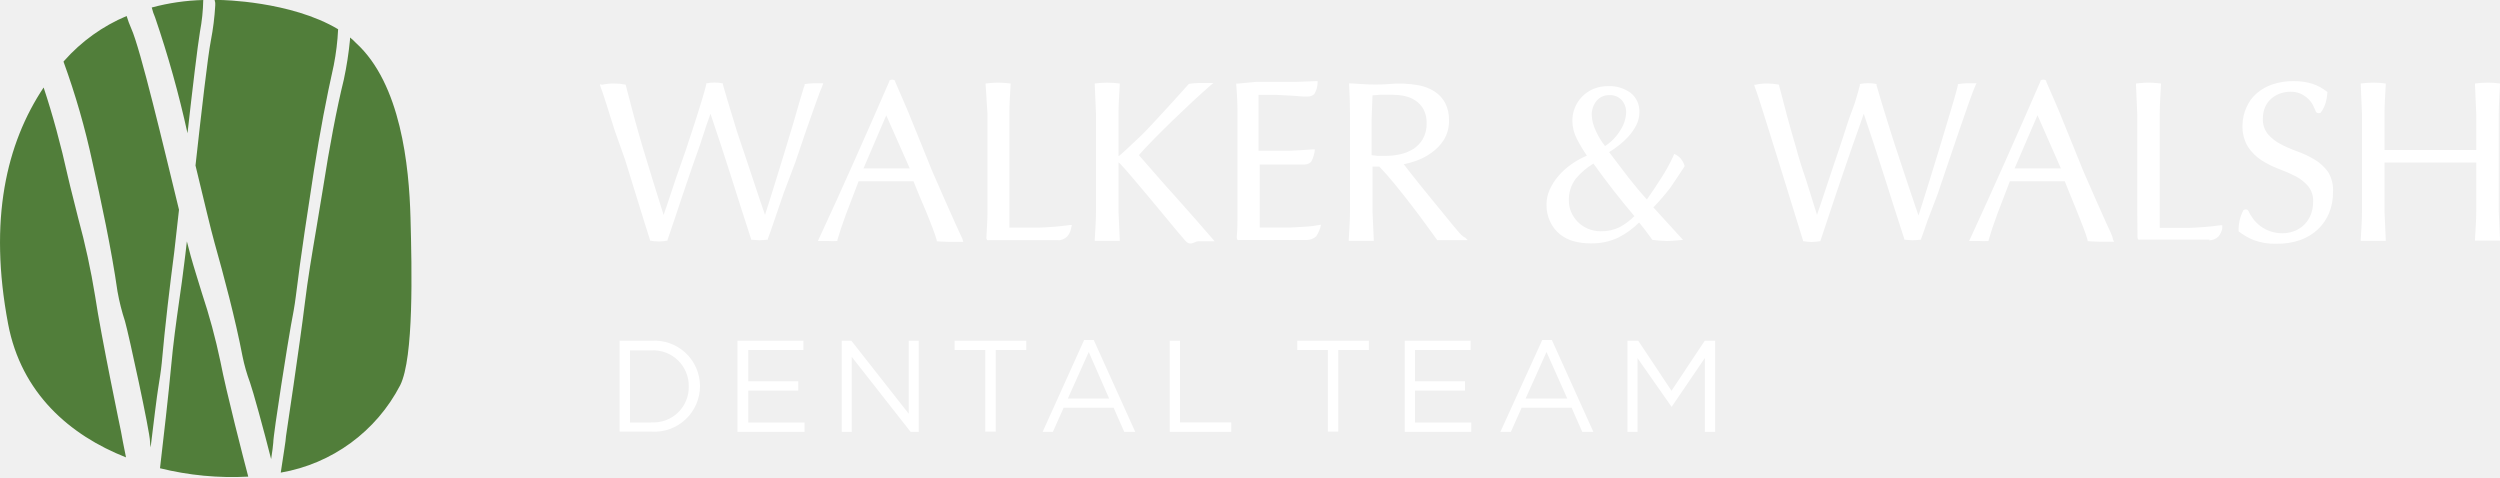
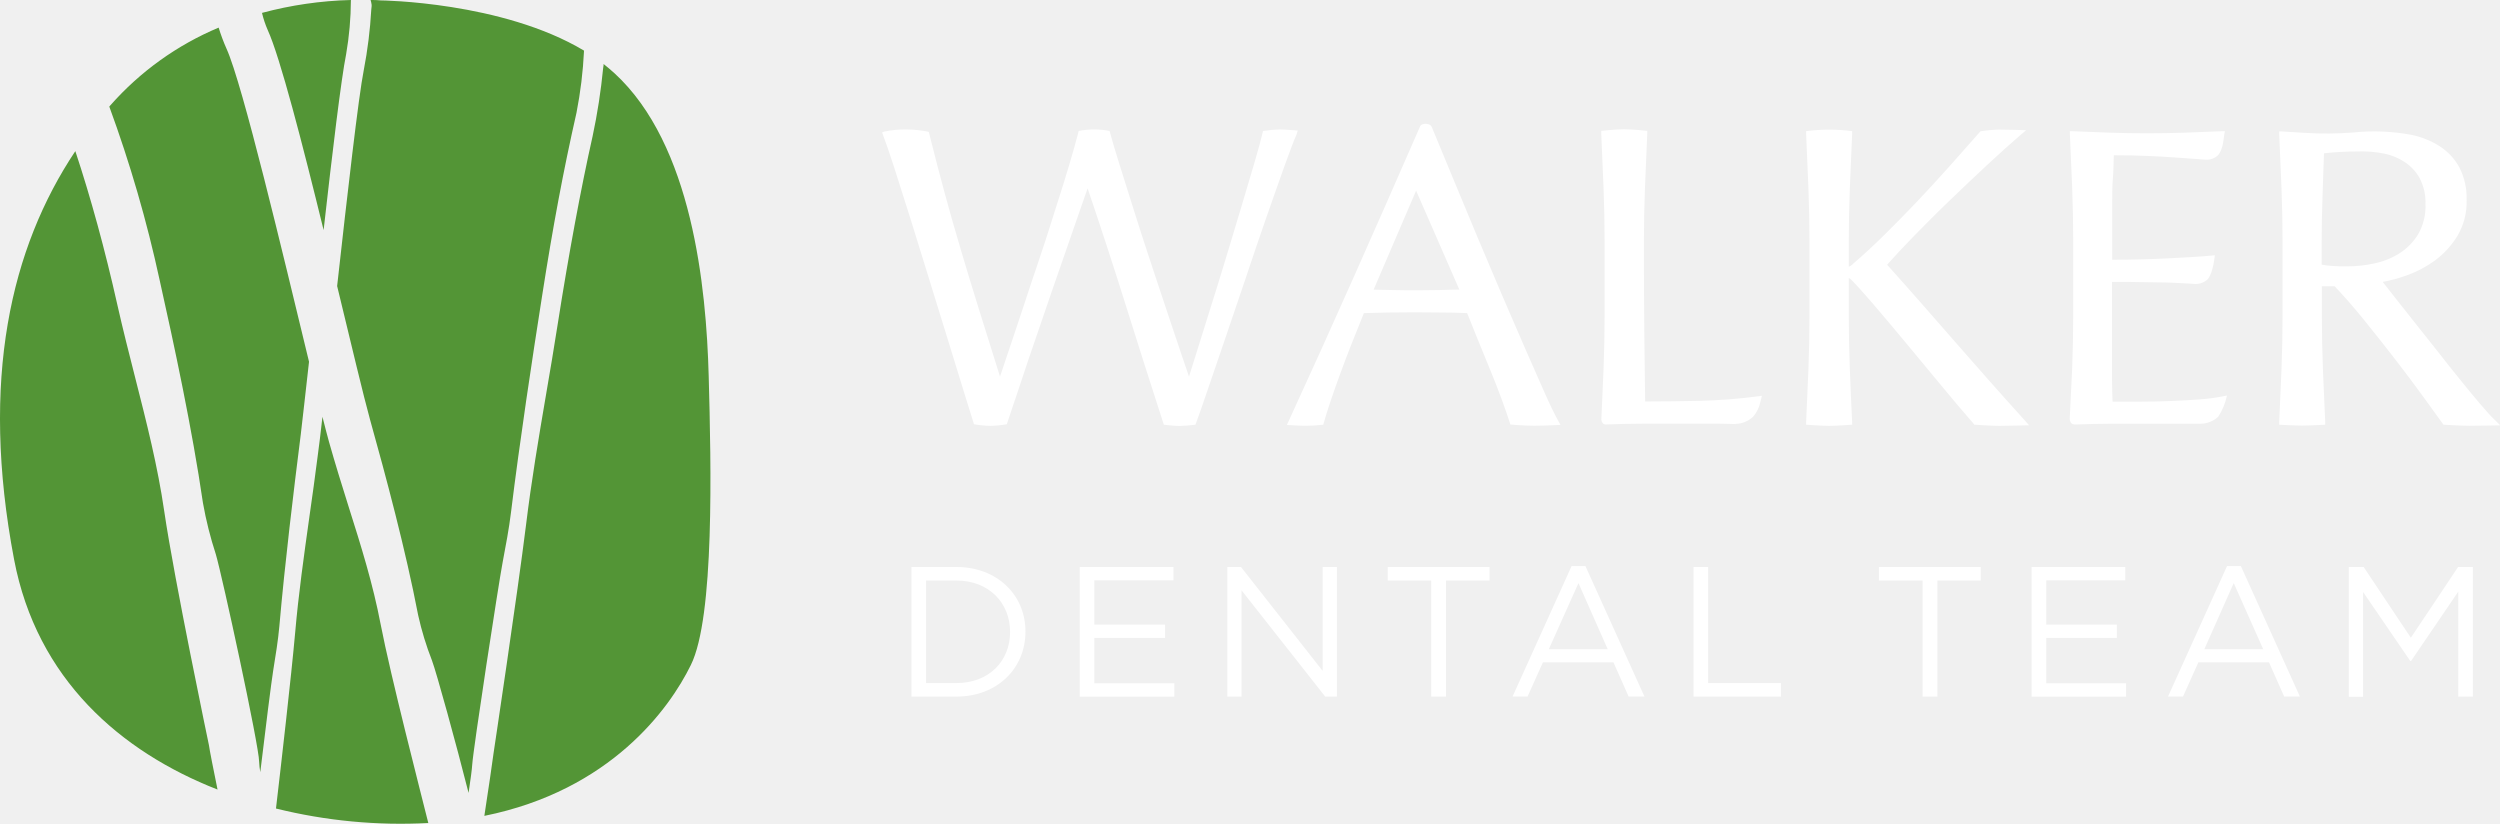
- <svg xmlns="http://www.w3.org/2000/svg" id="Layer_1" data-name="Layer 1" viewBox="0 0 200 38.17">
+ <svg xmlns="http://www.w3.org/2000/svg" id="Layer_1" data-name="Layer 1" viewBox="0 0 543.25 179.01">
  <defs>
-     <style>.cls-1{fill:#fff}.cls-2{fill:#517e3a}</style>
+     <style>.cls-1{fill:#539536}.cls-2{fill:#fff}</style>
  </defs>
-   <path class="cls-1" d="M186.25 13.76a3.59 3.59 0 0 0-1.09-1 7.78 7.78 0 0 0-1.38-.65 10.3 10.3 0 0 1-1.35-.59 3.52 3.52 0 0 1-1-.79 1.87 1.87 0 0 1-.4-1.26 2.24 2.24 0 0 1 .16-.86 1.94 1.94 0 0 1 .46-.67 2.13 2.13 0 0 1 .7-.44 2.47 2.47 0 0 1 .89-.16 1.91 1.91 0 0 1 .82.16 2.26 2.26 0 0 1 .59.4 2 2 0 0 1 .39.52c.1.19.22.49.24.54a.31.31 0 0 0 .37.06 2.5 2.5 0 0 0 .4-.79 3.63 3.63 0 0 0 .14-.81v-.06a3.85 3.85 0 0 0-1.2-.66 4.94 4.94 0 0 0-1.53-.21 5 5 0 0 0-1.66.26 3.82 3.82 0 0 0-1.27.72 3.11 3.11 0 0 0-.81 1.11 3.54 3.54 0 0 0-.32 1.42 3.11 3.11 0 0 0 .44 1.75 3.73 3.73 0 0 0 1.08 1.07 7.12 7.12 0 0 0 1.38.69 12.23 12.23 0 0 1 1.35.59 3.41 3.41 0 0 1 1 .79 1.84 1.84 0 0 1 .4 1.24 2.77 2.77 0 0 1-.17 1 2.28 2.28 0 0 1-1.27 1.33 2.59 2.59 0 0 1-1 .2 2.9 2.9 0 0 1-1.8-.59 2.87 2.87 0 0 1-.57-.58 3.49 3.49 0 0 1-.38-.64.22.22 0 0 0-.23-.09.24.24 0 0 0-.16.06 3.38 3.38 0 0 0-.38 1.69 5.11 5.11 0 0 0 1.19.69 4.78 4.78 0 0 0 1.85.3 5.58 5.58 0 0 0 1.9-.3 4 4 0 0 0 1.42-.87 3.8 3.8 0 0 0 .89-1.32 4.29 4.29 0 0 0 .3-1.61 2.8 2.8 0 0 0-.39-1.64zM168.51 17.86l-.83-1.86-1-2.28-1-2.47-1-2.46-.98-2.26v-.07a.35.35 0 0 0-.47 0v.06c-.92 2.12-1.86 4.25-2.79 6.34s-1.89 4.21-2.84 6.27l-.07.15h.79a6.18 6.18 0 0 0 .77 0v-.08c.16-.55.39-1.26.7-2.09s.65-1.7 1-2.61h4.39l.48 1.19.53 1.3c.17.42.33.83.48 1.22s.26.72.34 1v.08s.58.05 1 .05h1.12l-.09-.17c-.04-.34-.29-.76-.53-1.31zm-3.64-4.39h-3.7L163 9.22zM105.53 18a8 8 0 0 1-1 .13l-1.24.07h-2.51v-.92V13.89v-.47-.26h3.58a.75.75 0 0 0 .53-.21 2.46 2.46 0 0 0 .3-1H105l-.84.06-1 .05h-2.48v-.92-1.37-1.18-1h1.42l1.16.06 1 .07h.37a.71.71 0 0 0 .52-.2 1.87 1.87 0 0 0 .26-.91v-.12h-.12l-1.6.06h-3.21L99 6.69h-.1v.1q.1 1.16.1 2.31v7.77c0 .77 0 1.42-.06 2.13a.31.31 0 0 0 .07.2.23.23 0 0 0 .13 0h5.41a1.13 1.13 0 0 0 .75-.3 2.55 2.55 0 0 0 .38-.92zM176.72 19.23a1.13 1.13 0 0 0 .75-.3 1.49 1.49 0 0 0 .31-.64v-.27h-.14a23.17 23.17 0 0 1-2.51.21h-2.35v-2.89-3.93-2.33c0-.75.06-1.54.1-2.33v-.07s-.6-.07-1-.07-1 .07-1 .07v.11q.05 1.19.1 2.33v7.77c0 .76.02 1.44.02 2.11a.27.27 0 0 0 .07.17.23.23 0 0 0 .13 0h5.58zM158.12 6.66h-.79a5.53 5.53 0 0 0-.7.07v.09c-.06.26-.17.67-.33 1.22l-.56 1.88-.67 2.22q-.35 1.16-.68 2.21l-.59 1.89-.32 1-.37-1.08-.62-1.85-.71-2.14c-.24-.72-.47-1.44-.69-2.15l-.58-1.88c-.17-.56-.3-1-.39-1.33v-.09a3.38 3.38 0 0 0-1.33 0v.09c-.07.29-.19.73-.36 1.28s-.43 1.14-.64 1.81-.46 1.41-.7 2.13l-.72 2.15-.63 1.89-.38 1.12-.89-2.85q-.47-1.34-.8-2.58c-.24-.81-.47-1.62-.69-2.43s-.43-1.64-.67-2.56a4.87 4.87 0 0 0-.94-.09 4.22 4.22 0 0 0-.94.1h-.08v.08c.12.32.29.8.49 1.44s.44 1.38.69 2.19l.72 2.31.87 2.81.68 2.2.44 1.42v.06a4.55 4.55 0 0 0 .7.07 4.64 4.64 0 0 0 .7-.07v-.05l.59-1.77.67-2 .68-2 .64-1.86.57-1.61.31-.9c.58 1.71 1.13 3.4 1.64 5s1.06 3.36 1.6 5v.07s.42.05.67.05a6.75 6.75 0 0 0 .68-.05v-.07c.11-.29.28-.77.5-1.42l.81-2.12.88-2.6q.46-1.37.88-2.59t.76-2.18c.22-.63.4-1.09.52-1.36zM65.86 6.66h-.79a5.53 5.53 0 0 0-.7.07v.09c-.08.18-.19.62-.37 1.18l-.54 1.87-.67 2.22q-.35 1.16-.68 2.21l-.59 1.89-.32 1-.37-1.08-.62-1.85-.71-2.13c-.24-.72-.5-1.45-.7-2.13l-.58-1.91c-.17-.56-.3-1-.39-1.33v-.09a3.38 3.38 0 0 0-1.33 0v.09c-.07.29-.19.73-.36 1.28s-.36 1.18-.58 1.85-.46 1.41-.7 2.13l-.76 2.17-.63 1.89-.38 1.12-.89-2.85q-.42-1.36-.79-2.59c-.24-.81-.47-1.62-.69-2.43s-.43-1.64-.67-2.56a4.88 4.88 0 0 0-.94-.09 4.23 4.23 0 0 0-.94.1L48 6.74v.08c.12.32.29.8.49 1.44s.44 1.38.69 2.19l.82 2.31.87 2.81.68 2.2.45 1.42v.06a4.55 4.55 0 0 0 .7.07 4.63 4.63 0 0 0 .7-.07v-.05l.6-1.77.67-2 .68-2 .65-1.84.52-1.59.32-.9c.58 1.71 1.13 3.4 1.64 5s1.06 3.36 1.6 5v.07s.42.05.67.05a6.76 6.76 0 0 0 .68-.05v-.07c.11-.29.28-.77.5-1.42l.76-2.22.93-2.46q.46-1.37.88-2.59t.77-2.18c.22-.63.4-1.09.52-1.36zM76.42 17.86L75.59 16l-1-2.28-1-2.47-1-2.46-.98-2.26v-.07a.35.35 0 0 0-.47 0v.06c-.92 2.12-1.86 4.25-2.79 6.34s-1.89 4.21-2.85 6.27l-.07.15h.79a6.18 6.18 0 0 0 .77 0v-.08c.16-.55.39-1.26.7-2.09s.65-1.7 1-2.61h4.39l.48 1.19.56 1.31c.17.42.33.83.48 1.22s.26.72.34 1v.08s.58.05 1 .05h1.12l-.06-.23c-.13-.29-.34-.71-.58-1.26zm-3.64-4.39h-3.7l1.82-4.24zM94 15.69c-1-1.09-1.92-2.19-2.89-3.28.31-.36.7-.77 1.16-1.24s1-1 1.53-1.52l1.59-1.51c.53-.49 1-.92 1.42-1.28l.26-.22H95.9a6 6 0 0 0-.79.07l-1.35 1.5c-.46.51-.92 1-1.38 1.5s-.93 1-1.39 1.42-.9.86-1.32 1.22a.57.57 0 0 1-.19.14.11.11 0 0 1 0-.05v-1-2.33c0-.75.06-1.54.1-2.33v-.1a7.5 7.5 0 0 0-2 0v.11q.05 1.19.1 2.33v7.77c0 .77-.06 1.52-.1 2.27v.11h2v-.11l-.1-2.27V13a.51.51 0 0 1 .14.11c.19.19.49.53.89 1l1.35 1.6 1.53 1.84c.52.64 1 1.21 1.43 1.7s.72.05 1.06.05h1.29l-.17-.2c-1-1.15-2-2.3-3-3.41zM116.52 18.36c-.28-.33-.57-.68-.88-1.07l-1-1.22-1-1.23-.85-1.07-.49-.63a6.47 6.47 0 0 0 1-.28 4.78 4.78 0 0 0 1.22-.64 3.72 3.72 0 0 0 1-1.05 2.86 2.86 0 0 0 .4-1.54 2.89 2.89 0 0 0-.31-1.4 2.51 2.51 0 0 0-.84-.91 3.61 3.61 0 0 0-1.23-.49 8.72 8.72 0 0 0-2.5-.1 14.66 14.66 0 0 1-2 0l-1-.06h-.11v.12Q108 8 108 9.12v7.77c0 .77-.06 1.52-.1 2.27v.11h2v-.11l-.1-2.27V13.33h.55c.37.39.79.86 1.24 1.41s.93 1.16 1.36 1.72.86 1.13 1.21 1.62l.82 1.13H117.42l-.2-.2c-.22-.08-.42-.32-.7-.65zm-3.46-6.44a3.28 3.28 0 0 1-1.08.43 5.62 5.62 0 0 1-1.14.12h-.65l-.46-.06v-.96-1.94l.07-1.88.62-.05h1a4.73 4.73 0 0 1 .94.1 2.48 2.48 0 0 1 .87.36 2 2 0 0 1 .65.7 2.25 2.25 0 0 1 .25 1.12 2.41 2.41 0 0 1-.32 1.29 2.54 2.54 0 0 1-.74.77zm1.94 7.34H117.44M134.76 13.32v-.08a1.8 1.8 0 0 0-.32-.58 1.66 1.66 0 0 0-.5-.35l-.08.19a13.88 13.88 0 0 1-1 1.8c-.33.52-.7 1.08-1.11 1.66-.51-.56-1-1.16-1.5-1.79l-1.52-2a8.53 8.53 0 0 0 .75-.52 6.26 6.26 0 0 0 .81-.75 4 4 0 0 0 .62-.9 2.26 2.26 0 0 0 .24-1 1.87 1.87 0 0 0-.71-1.58 2.87 2.87 0 0 0-1.78-.53 3 3 0 0 0-1.15.21 2.75 2.75 0 0 0-1.72 2.58 3.14 3.14 0 0 0 .35 1.41 11.86 11.86 0 0 0 .81 1.36 6.78 6.78 0 0 0-1.21.67 5.61 5.61 0 0 0-1.05.94 4.48 4.48 0 0 0-.71 1.1 2.94 2.94 0 0 0-.26 1.2 3.07 3.07 0 0 0 .29 1.37 2.87 2.87 0 0 0 .77 1 3.06 3.06 0 0 0 1.12.57 5.06 5.06 0 0 0 1.35.17 4.93 4.93 0 0 0 2.23-.47 6.74 6.74 0 0 0 1.65-1.2c.23.28.44.54.62.79l.44.6a10.82 10.82 0 0 0 1.15.09c.46 0 1.3-.09 1.3-.09l-2.37-2.6a18.52 18.52 0 0 0 1.37-1.59c.36-.54.75-1.11 1.12-1.68zm-6.36-1.64a5.55 5.55 0 0 1-.75-1.25 3.15 3.15 0 0 1-.31-1.22 1.71 1.71 0 0 1 .39-1.15 1.29 1.29 0 0 1 1-.45 1.26 1.26 0 0 1 1 .39 1.44 1.44 0 0 1 .36 1 2.76 2.76 0 0 1-.45 1.4 4 4 0 0 1-1.24 1.29zm-.93 1.4a65.609 65.609 0 0 0 3.28 4.21 5.05 5.05 0 0 1-1.19.89 3.32 3.32 0 0 1-1.52.32 2.59 2.59 0 0 1-1-.2 2.53 2.53 0 0 1-.81-.54 2.5 2.5 0 0 1-.53-.78 2.27 2.27 0 0 1-.19-.91 2.76 2.76 0 0 1 .54-1.76 5.53 5.53 0 0 1 1.42-1.22zM199.9 16.89V11.45 9.12c0-.75.06-1.54.1-2.33v-.11a7.19 7.19 0 0 0-1-.07 8.64 8.64 0 0 0-1 .07v.11q.05 1.19.1 2.33V12h-7.34v-.55-2.33c0-.76.06-1.54.1-2.33v-.11a7.86 7.86 0 0 0-1-.07 8.71 8.71 0 0 0-1 .07v.11q.05 1.19.1 2.33v7.77c0 .77-.06 1.52-.1 2.27v.11h2v-.11l-.1-2.27V13h7.34v3.87c0 .77-.06 1.52-.1 2.27v.11h2v-.09q-.06-1.16-.1-2.27zM84.62 19.23a1.13 1.13 0 0 0 .75-.3 1.35 1.35 0 0 0 .31-.63l.07-.3h-.14a23.16 23.16 0 0 1-2.51.21h-2.35v-2.89-3.93-2.33c0-.75.06-1.54.1-2.33v-.05s-.6-.07-1-.07-1 .07-1 .07v.11Q78.93 8 79 9.12v7.77c0 .76-.06 1.45-.09 2.15a.29.29 0 0 0 .07.17.18.18 0 0 0 .13 0H84.7z" />
-   <path class="cls-2" d="M12.14.6a4.72 4.72 0 0 0 .27.8A84.87 84.87 0 0 1 15 10.66c.4-3.58.81-7 1-8.14A15.09 15.09 0 0 0 16.26 0a17.6 17.6 0 0 0-4.12.6zM17.22.23v.21a21.08 21.08 0 0 1-.35 2.8c-.24 1.2-.76 5.74-1.23 10 .66 2.72 1.22 5.11 1.52 6.17.74 2.64 1.66 6.06 2.24 9.09a14.2 14.2 0 0 0 .6 2.1c.21.57 1.11 3.82 1.69 6.13.09-.62.16-1.08.17-1.3 0-.73 1.23-8.42 1.41-9.37.15-.78.3-1.59.39-2.31.41-3.37 1-7.15 1.45-10.08.5-3.2 1-5.81 1.59-8.45a19.85 19.85 0 0 0 .35-2.88C23.26.07 17.64 0 17.64 0h-.47a1.55 1.55 0 0 1 .05.23zM7.4 13c.67 3 1.51 6.89 2 10.32a17.43 17.43 0 0 0 .6 2.38c.29 1 2 8.88 2 9.61a3.38 3.38 0 0 0 .05.48c.24-2 .52-4.24.6-4.7.11-.7.23-1.42.29-2.05.26-2.95.66-6.29 1-8.88.08-.67.22-1.89.38-3.38-1.22-5-3.08-12.87-3.82-14.5a8.65 8.65 0 0 1-.37-1 13.82 13.82 0 0 0-5 3.59l-.05.06A60.52 60.52 0 0 1 7.4 13zM32.84 17.43c-.11-4.14-.77-10.73-4.37-14-.16-.18-.33-.32-.47-.43v.18a28.36 28.36 0 0 1-.49 3.17c-.58 2.35-1.16 5.44-1.66 8.65-.18 1.11-.36 2.2-.54 3.26-.35 2.06-.68 4-.93 6.05-.38 3.13-1.5 10.59-1.5 10.59 0 .28-.25 1.72-.42 2.91a13.3 13.3 0 0 0 9.56-7c1.09-2.21.93-9.24.82-13.38zM17.63 28.91a49.21 49.21 0 0 0-1.48-5.47c-.3-1-.61-1.94-.89-2.95-.08-.3-.19-.7-.31-1.18-.08.74-.16 1.35-.21 1.76-.12 1-.26 2-.39 2.89-.26 1.83-.5 3.56-.66 5.35-.18 2-.65 6.13-.89 8.15a24 24 0 0 0 7.06.67c-.36-1.36-1.76-6.78-2.23-9.22zM9.68 34.52s-1.6-7.66-2.07-10.83a60.1 60.1 0 0 0-1.35-6.22c-.26-1.09-.57-2.21-.83-3.35C4.87 11.59 4.2 9.13 3.49 7 .51 11.47-.93 17.58.65 25.92c1.05 5.54 4.94 8.9 9.43 10.67-.19-.95-.37-1.85-.4-2.07z" />
-   <path class="cls-1" d="M49.57 27.26h2.53a3.64 3.64 0 0 1 3.9 3.62 3.65 3.65 0 0 1-3.88 3.65h-2.55v-7.27zm2.53 6.53a2.82 2.82 0 0 0 3-2.87 2.84 2.84 0 0 0-3-2.89h-1.7v5.77h1.7zM59 27.26h5.27V28h-4.41v2.5h4v.75h-4v2.55h4.5v.75H59v-7.29zM67.34 27.26h.77l4.59 5.84v-5.84h.8v7.29h-.65l-4.71-6v6h-.8v-7.29zM78.82 28h-2.45v-.74h5.73V28h-2.44v6.53h-.84V28zM86.73 27.2h.77l3.32 7.35h-.88l-.85-1.93h-4l-.86 1.93h-.82zm2 4.68l-1.63-3.72-1.67 3.72h3.32zM93.58 27.26h.82v6.53h4.1v.76h-4.92v-7.29zM106.23 28h-2.45v-.74h5.73V28h-2.45v6.53h-.83V28zM112.38 27.26h5.27V28h-4.45v2.5h4v.75h-4v2.55h4.5v.75h-5.32v-7.29zM123.38 27.2h.77l3.32 7.35h-.89l-.85-1.93h-4l-.86 1.93h-.84zm2 4.68l-1.66-3.72-1.67 3.72h3.32zM130.23 27.26h.83l2.66 4 2.66-4h.83v7.29h-.82v-5.91l-2.66 3.91-2.73-3.9v5.9h-.8v-7.29z" />
+   <path class="cls-1" d="M56.93 2.8a22.15 22.15 0 0 0 1.25 3.74C60.87 12.42 65.74 31.3 70.32 50c1.89-16.77 3.81-32.84 4.89-38.2A70.76 70.76 0 0 0 76.25 0a82.56 82.56 0 0 0-19.32 2.8zM80.76 1.07c0 .17 0 .42-.08 1a98.89 98.89 0 0 1-1.63 13.15c-1.13 5.64-3.56 26.92-5.79 46.94 3.08 12.72 5.74 23.93 7.12 28.91 3.46 12.39 7.77 28.44 10.49 42.63a66.58 66.58 0 0 0 3 9.83c1 2.68 5.2 17.92 7.95 28.77.43-2.89.73-5.08.79-6.1.21-3.43 5.75-39.48 6.6-43.94.69-3.66 1.41-7.44 1.82-10.85 1.94-15.78 4.64-33.54 6.79-47.25 2.34-15 4.63-27.24 7.45-39.65A93.12 93.12 0 0 0 126.91 11C109.09.33 82.72.09 82.72.09 82 0 81.29 0 80.53 0a7.26 7.26 0 0 1 .23 1.07zM34.69 60.86c3.15 14.1 7.07 32.33 9.41 48.42a81.72 81.72 0 0 0 2.8 11.17c1.37 4.62 9.41 41.65 9.41 45.09a15.84 15.84 0 0 0 .25 2.25c1.13-9.51 2.45-19.89 2.8-22.05.53-3.27 1.08-6.65 1.34-9.62 1.21-13.83 3.12-29.52 4.65-41.65.39-3.16 1-8.86 1.8-15.86C61.43 55 52.71 18.26 49.23 10.6A40.59 40.59 0 0 1 47.51 6 64.84 64.84 0 0 0 24 22.87l-.25.29a283.86 283.86 0 0 1 10.94 37.7zM154 81.73c-.52-19.42-3.59-50.32-20.48-65.82a46.82 46.82 0 0 0-2.36-2c0 .19 0 .44-.09.83a133 133 0 0 1-2.3 14.88c-2.51 11.16-5.2 25.63-7.57 40.76-.82 5.2-1.67 10.33-2.53 15.28-1.65 9.66-3.19 18.8-4.36 28.38-1.8 14.61-7.06 49.62-7.06 49.62-.15 1.3-1.15 8.08-2 13.63 27.46-5.55 40.24-23.33 44.86-32.76 5.18-10.4 4.42-43.39 3.89-62.8zM82.7 135.59c-1.65-8.64-4.22-16.9-7-25.66-1.41-4.48-2.85-9.12-4.18-13.82-.39-1.38-.88-3.28-1.45-5.54-.4 3.49-.73 6.35-1 8.24-.58 4.62-1.22 9.16-1.85 13.57-1.2 8.58-2.35 16.69-3.08 25.08-.84 9.45-3.06 28.77-4.17 38.23a112.46 112.46 0 0 0 33.1 3.15c-1.59-6.39-8.17-31.84-10.37-43.25zM45.4 161.92S37.87 126 35.69 111.1c-1.42-9.78-3.81-19.2-6.35-29.17-1.3-5.1-2.64-10.38-3.85-15.74-2.65-11.86-5.81-23.38-9.12-33.35-14 21-20.74 49.6-13.31 88.73 4.94 26 23.15 41.76 44.21 50-.9-4.41-1.74-8.65-1.87-9.65z" />
+   <path class="cls-2" d="M483.16 86.1a40.71 40.71 0 0 1-5.1.68c-2 .15-4.08.27-6.28.36s-4.47.14-6.79.14h-5.93c-.05-1.1-.09-2.62-.12-4.64V65v-2.4-1.33h3.95l5.94.09c2.12 0 4.23.11 6.28.23l2 .12a3.78 3.78 0 0 0 2.67-1.08c1.21-1.55 1.5-5.16 1.5-5.16l-.64.06q-2 .19-4.23.32l-4.88.27q-2.64.14-5.83.23c-2 .06-4.25.09-6.72.09V51.8v-6.94c0-2.24 0-4.27.14-6s.16-3.33.21-5.12c2.75 0 5.17.05 7.18.14s4.09.19 5.88.32l5.11.37 1.86.13a3.59 3.59 0 0 0 2.65-1c1.1-1.33 1.18-3.58 1.34-4.59l.12-.6h-.61q-4.11.18-8.13.32c-5.28.18-10.93.18-16.26 0q-4.06-.14-8.17-.32h-.52v.53q.28 5.84.5 11.68c.15 4 .23 7.94.23 11.85v15.74c0 3.91-.08 7.89-.23 11.8q-.28 5.43-.53 10.89a1.57 1.57 0 0 0 .37 1 1.17 1.17 0 0 0 .67.24h.48c2.43-.09 4.86-.16 7.24-.16h19.72a5.71 5.71 0 0 0 3.77-1.51 12.92 12.92 0 0 0 1.92-4.63zM282 28.37s-2.56-.24-4-.24a28.05 28.05 0 0 0-3.55.34l-.11.47c-.3 1.32-.87 3.4-1.68 6.18s-1.77 6-2.83 9.54-2.19 7.31-3.38 11.23-2.34 7.67-3.47 11.22-2.13 6.76-3 9.59q-1 3.21-1.61 5.14-.75-2.17-1.86-5.47-1.42-4.19-3.15-9.4t-3.61-10.87c-1.2-3.64-2.39-7.31-3.51-10.9s-2.08-6.68-3-9.54-1.53-5.09-2-6.74l-.12-.46a17.12 17.12 0 0 0-6.73 0l-.11.47c-.36 1.49-1 3.68-1.82 6.5s-1.83 6-2.92 9.4-2.24 7.17-3.48 10.81-2.49 7.41-3.65 10.92-2.22 6.69-3.2 9.59l-1.91 5.68q-2.52-8-4.52-14.44-2.15-6.89-4-13.15c-1.22-4.09-2.4-8.23-3.51-12.32-1.07-3.92-2.2-8.3-3.38-13l-.06-.23-.23-.09a24.76 24.76 0 0 0-4.75-.47 21.42 21.42 0 0 0-4.77.48l-.4.19.16.42c.62 1.62 1.46 4.07 2.5 7.28s2.24 7 3.52 11.09q1.74 5.6 3.63 11.72l4.4 14.25q1.92 6.21 3.43 11.14t2.24 7.21l.09.28a23.06 23.06 0 0 0 3.56.35 23.49 23.49 0 0 0 3.56-.35l.1-.28q1.37-4 3-8.94t3.38-10q1.74-5.11 3.47-10.13L232 53.4q1.51-4.38 2.74-7.9l1.6-4.57c2.94 8.67 5.73 17.23 8.31 25.46 2.64 8.44 5.37 17 8.13 25.52l.12.38s2.13.27 3.41.27a34.28 34.28 0 0 0 3.46-.27l.13-.35c.56-1.49 1.4-3.9 2.51-7.18s2.41-7.06 3.84-11.23 2.92-8.57 4.48-13.2 3-9 4.47-13.14 2.72-7.82 3.88-11 2-5.51 2.64-6.91zM335.58 85.19q-1.87-4.2-4.2-9.54t-5-11.55q-2.65-6.21-5.3-12.51t-5.18-12.46l-4.73-11.42-.17-.34c-.43-.6-2-.64-2.37 0l-.13.29c-4.68 10.73-9.44 21.54-14.15 32.14S284.78 81.17 280 91.56l-.36.78s2.54.18 4 .18a31.38 31.38 0 0 0 3.9-.23l.11-.39c.79-2.79 2-6.36 3.55-10.6s3.28-8.64 5.17-13.26q2.67-.08 5.25-.13c3.77-.06 7.69-.06 11.58 0q2.85 0 5.61.13 1.14 2.88 2.44 6.06l2.69 6.57c.88 2.15 1.69 4.23 2.41 6.19s1.29 3.62 1.73 5l.12.39s2.94.26 5.19.26 5.7-.18 5.7-.18l-.46-.84c-.8-1.42-1.83-3.55-3.05-6.3zm-18.47-22.27c-1.46 0-2.93.09-4.4.11-3.28.06-6.5.08-10 0-1.44-.05-2.85-.08-4.22-.09l9.23-21.51zM424.72 74.15C419.89 68.62 415 63 410.07 57.53c1.58-1.8 3.56-3.92 5.87-6.28s5-5.08 7.75-7.71 5.43-5.2 8.08-7.66 5.11-4.68 7.2-6.47l1.31-1.12s-4.18-.13-5.92-.13a30.58 30.58 0 0 0-4 .37l-.18.2q-3.2 3.65-6.67 7.53c-2.31 2.59-4.67 5.15-7 7.61s-4.73 4.89-7.07 7.2-4.58 4.38-6.7 6.19a2.89 2.89 0 0 1-1 .71.56.56 0 0 1 0-.26v-5c0-4 .08-8 .23-11.81s.32-7.8.5-11.82v-.58a38 38 0 0 0-10 0v.58q.27 6 .5 11.82c.15 3.86.23 7.83.23 11.81V68.4c0 4-.08 8-.23 11.85s-.32 7.73-.5 11.49v.55s3.45.25 5 .25 5-.25 5-.25v-.55q-.28-5.65-.5-11.49c-.15-3.83-.23-7.82-.23-11.85v-8a2.6 2.6 0 0 1 .73.58c1 1 2.48 2.67 4.5 5s4.32 5.11 6.85 8.13 5.11 6.13 7.76 9.35 5.09 6.11 7.27 8.59l.15.23s3.64.26 5.39.26 6.52-.13 6.52-.13l-.87-1c-5.24-5.78-10.39-11.61-15.32-17.26zM538.89 87.72c-1.4-1.65-2.91-3.47-4.47-5.42s-3.23-4-4.93-6.21l-4.93-6.21q-2.38-3-4.29-5.43-1.5-1.93-2.5-3.19a32.81 32.81 0 0 0 5.16-1.4 24.22 24.22 0 0 0 6.19-3.26 18.85 18.85 0 0 0 4.88-5.34 14.48 14.48 0 0 0 2-7.79 14.63 14.63 0 0 0-1.57-7.08 12.74 12.74 0 0 0-4.27-4.6A18.3 18.3 0 0 0 524 29.3a44.19 44.19 0 0 0-12.65-.51 74.34 74.34 0 0 1-10.34.09q-2.56-.13-5.2-.32h-.54v.54q.28 6 .5 11.82c.15 3.88.23 7.85.23 11.81V68.4c0 4-.08 7.94-.23 11.85s-.32 7.73-.5 11.49v.55s3.45.19 5 .19 5-.19 5-.19v-.55q-.27-5.65-.5-11.49c-.15-3.85-.23-7.84-.23-11.85v-6.19h2.78c1.9 2 4 4.38 6.27 7.17s4.69 5.87 6.89 8.71 4.34 5.71 6.16 8.21 3.24 4.47 4.15 5.74l.17.24 5.66.24 6.68-.09-1-1c-.9-.83-1.99-2.05-3.41-3.71zm-17.52-32.65a16.63 16.63 0 0 1-5.45 2.18 28.52 28.52 0 0 1-5.79.63c-1.26 0-2.33 0-3.3-.09a19 19 0 0 1-2.33-.28v-4.82c0-3.33.06-6.64.18-9.85l.32-9.53c.9-.1 1.95-.19 3.13-.27 1.37-.09 3.14-.14 5.26-.14a24 24 0 0 1 4.74.49 12.58 12.58 0 0 1 4.4 1.81 10.11 10.11 0 0 1 3.27 3.53 11.41 11.41 0 0 1 1.26 5.65 12.21 12.21 0 0 1-1.61 6.55 12.87 12.87 0 0 1-4.08 4.14zm9.54 37.21s3.72.24 5.66.24 6.68-.09 6.68-.09M377.14 92.11a5.71 5.71 0 0 0 3.79-1.54 6.84 6.84 0 0 0 1.59-3.21c.13-.45.35-1.36.35-1.36l-.72.1a117.63 117.63 0 0 1-12.73 1c-3.76.09-7.77.13-11.93.14q-.09-6.49-.18-14.64c-.06-5.53-.09-12.24-.09-19.95 0-4 .08-8 .23-11.81s.32-7.8.5-11.82v-.58s-3-.35-5-.35-5 .35-5 .35v.58q.27 6 .5 11.82c.15 3.82.23 7.79.23 11.81V68.4c0 4-.08 8-.23 11.85q-.22 5.54-.48 10.91a1.45 1.45 0 0 0 .35.84.91.91 0 0 0 .64.24 197 197 0 0 1 7.91-.17h16.85c1.17 0 2.35.06 3.53.08zM198.06 123.21h9.77c8.85 0 15 6.07 15 14v.08c0 7.92-6.11 14.08-15 14.08h-9.77v-28.16zm9.77 25.22c7.12 0 11.66-4.83 11.66-11.06v-.08c0-6.23-4.55-11.14-11.66-11.14h-6.6v22.28h6.6zM234.62 123.21H255v2.9h-17.2v9.61h15.37v2.9H237.8v9.86h17.38v2.9h-20.56v-28.17zM266.67 123.21h3l17.74 22.57v-22.57h3.1v28.16h-2.54l-18.18-23.09v23.09h-3.09v-28.16zM311 126.15h-9.45v-2.94h22.12v2.94h-9.45v25.22H311v-25.22zM341.51 123h3l12.83 28.36h-3.44l-3.3-7.44h-15.32l-3.34 7.44h-3.26zm7.84 18.06L343 126.71l-6.44 14.36h12.83zM368 123.21h3.18v25.22H387v2.94h-19v-28.16zM417.74 126.15h-9.45v-2.94h22.12v2.94H421v25.22h-3.22v-25.22zM441.47 123.21h20.35v2.9h-17.17v9.61H460v2.9h-15.35v9.86H462v2.9h-20.53v-28.17zM483.94 123h3l12.83 28.36h-3.42l-3.3-7.44h-15.34l-3.34 7.44h-3.26zm7.85 18.06l-6.4-14.36-6.39 14.37h12.84zM510.4 123.21h3.22l10.26 15.37 10.26-15.37h3.22v28.16h-3.18v-22.81l-10.26 15.08h-.16l-10.26-15v22.77h-3.1v-28.2z" />
</svg>
